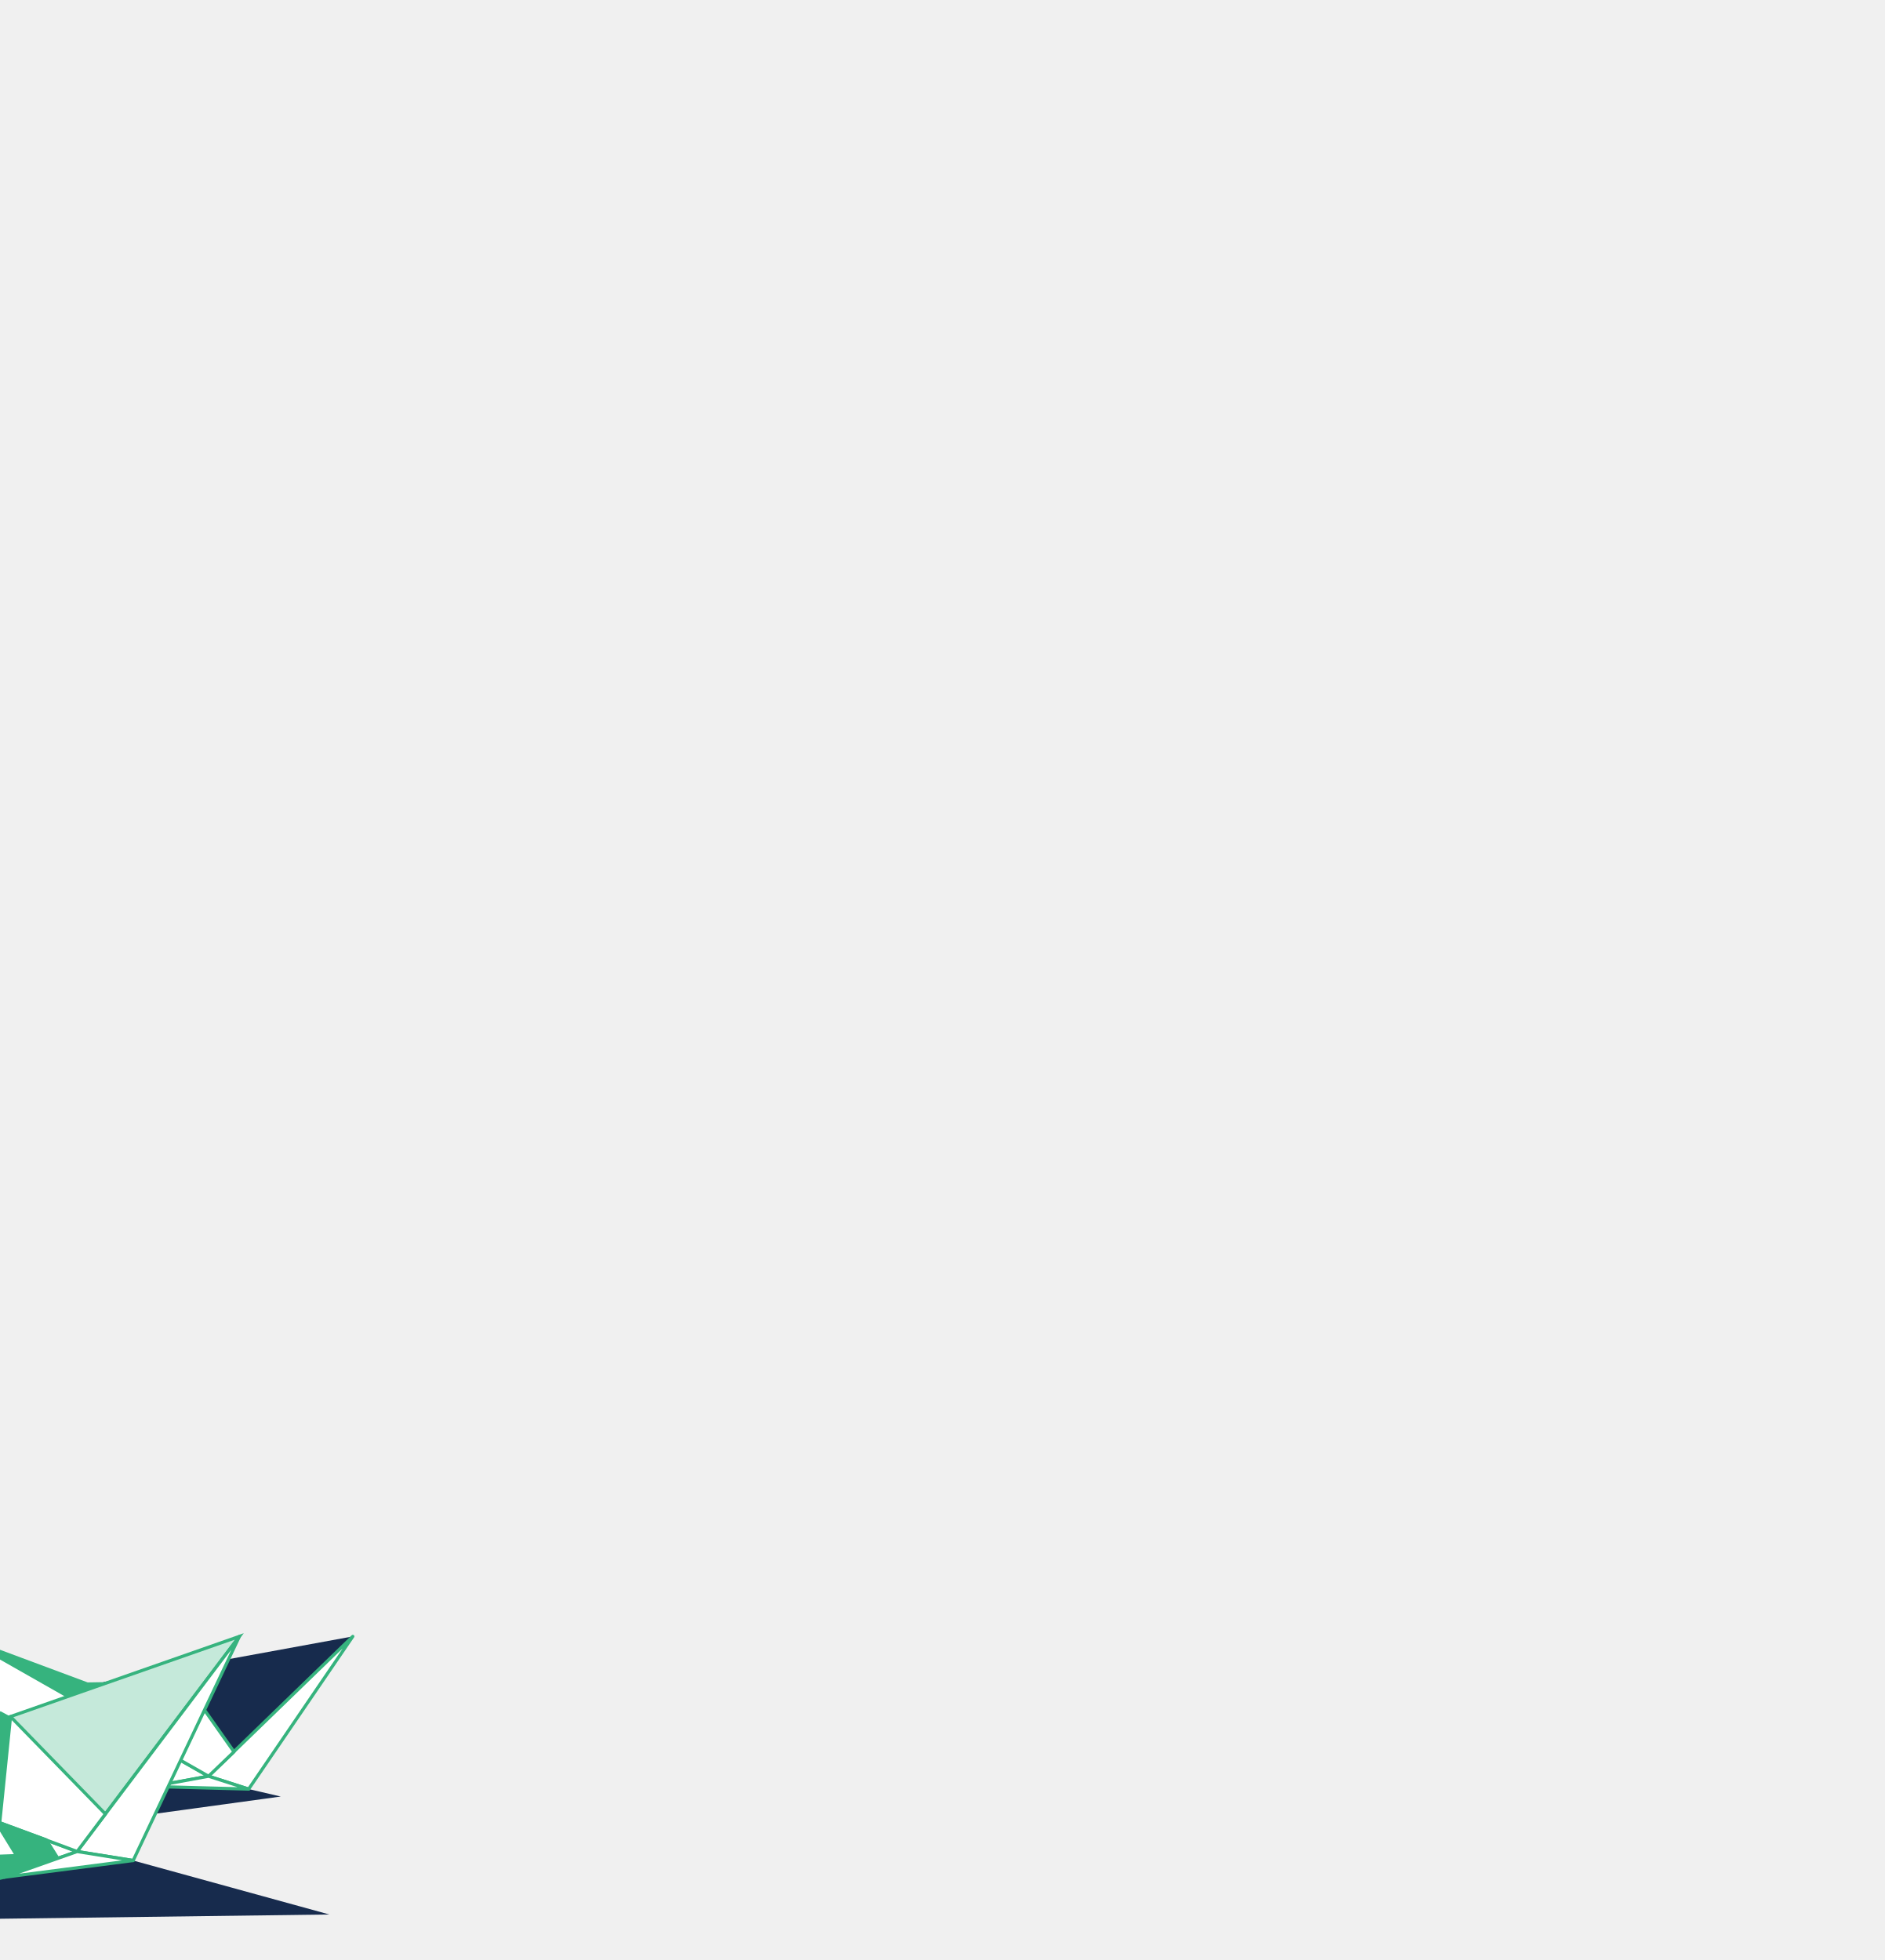
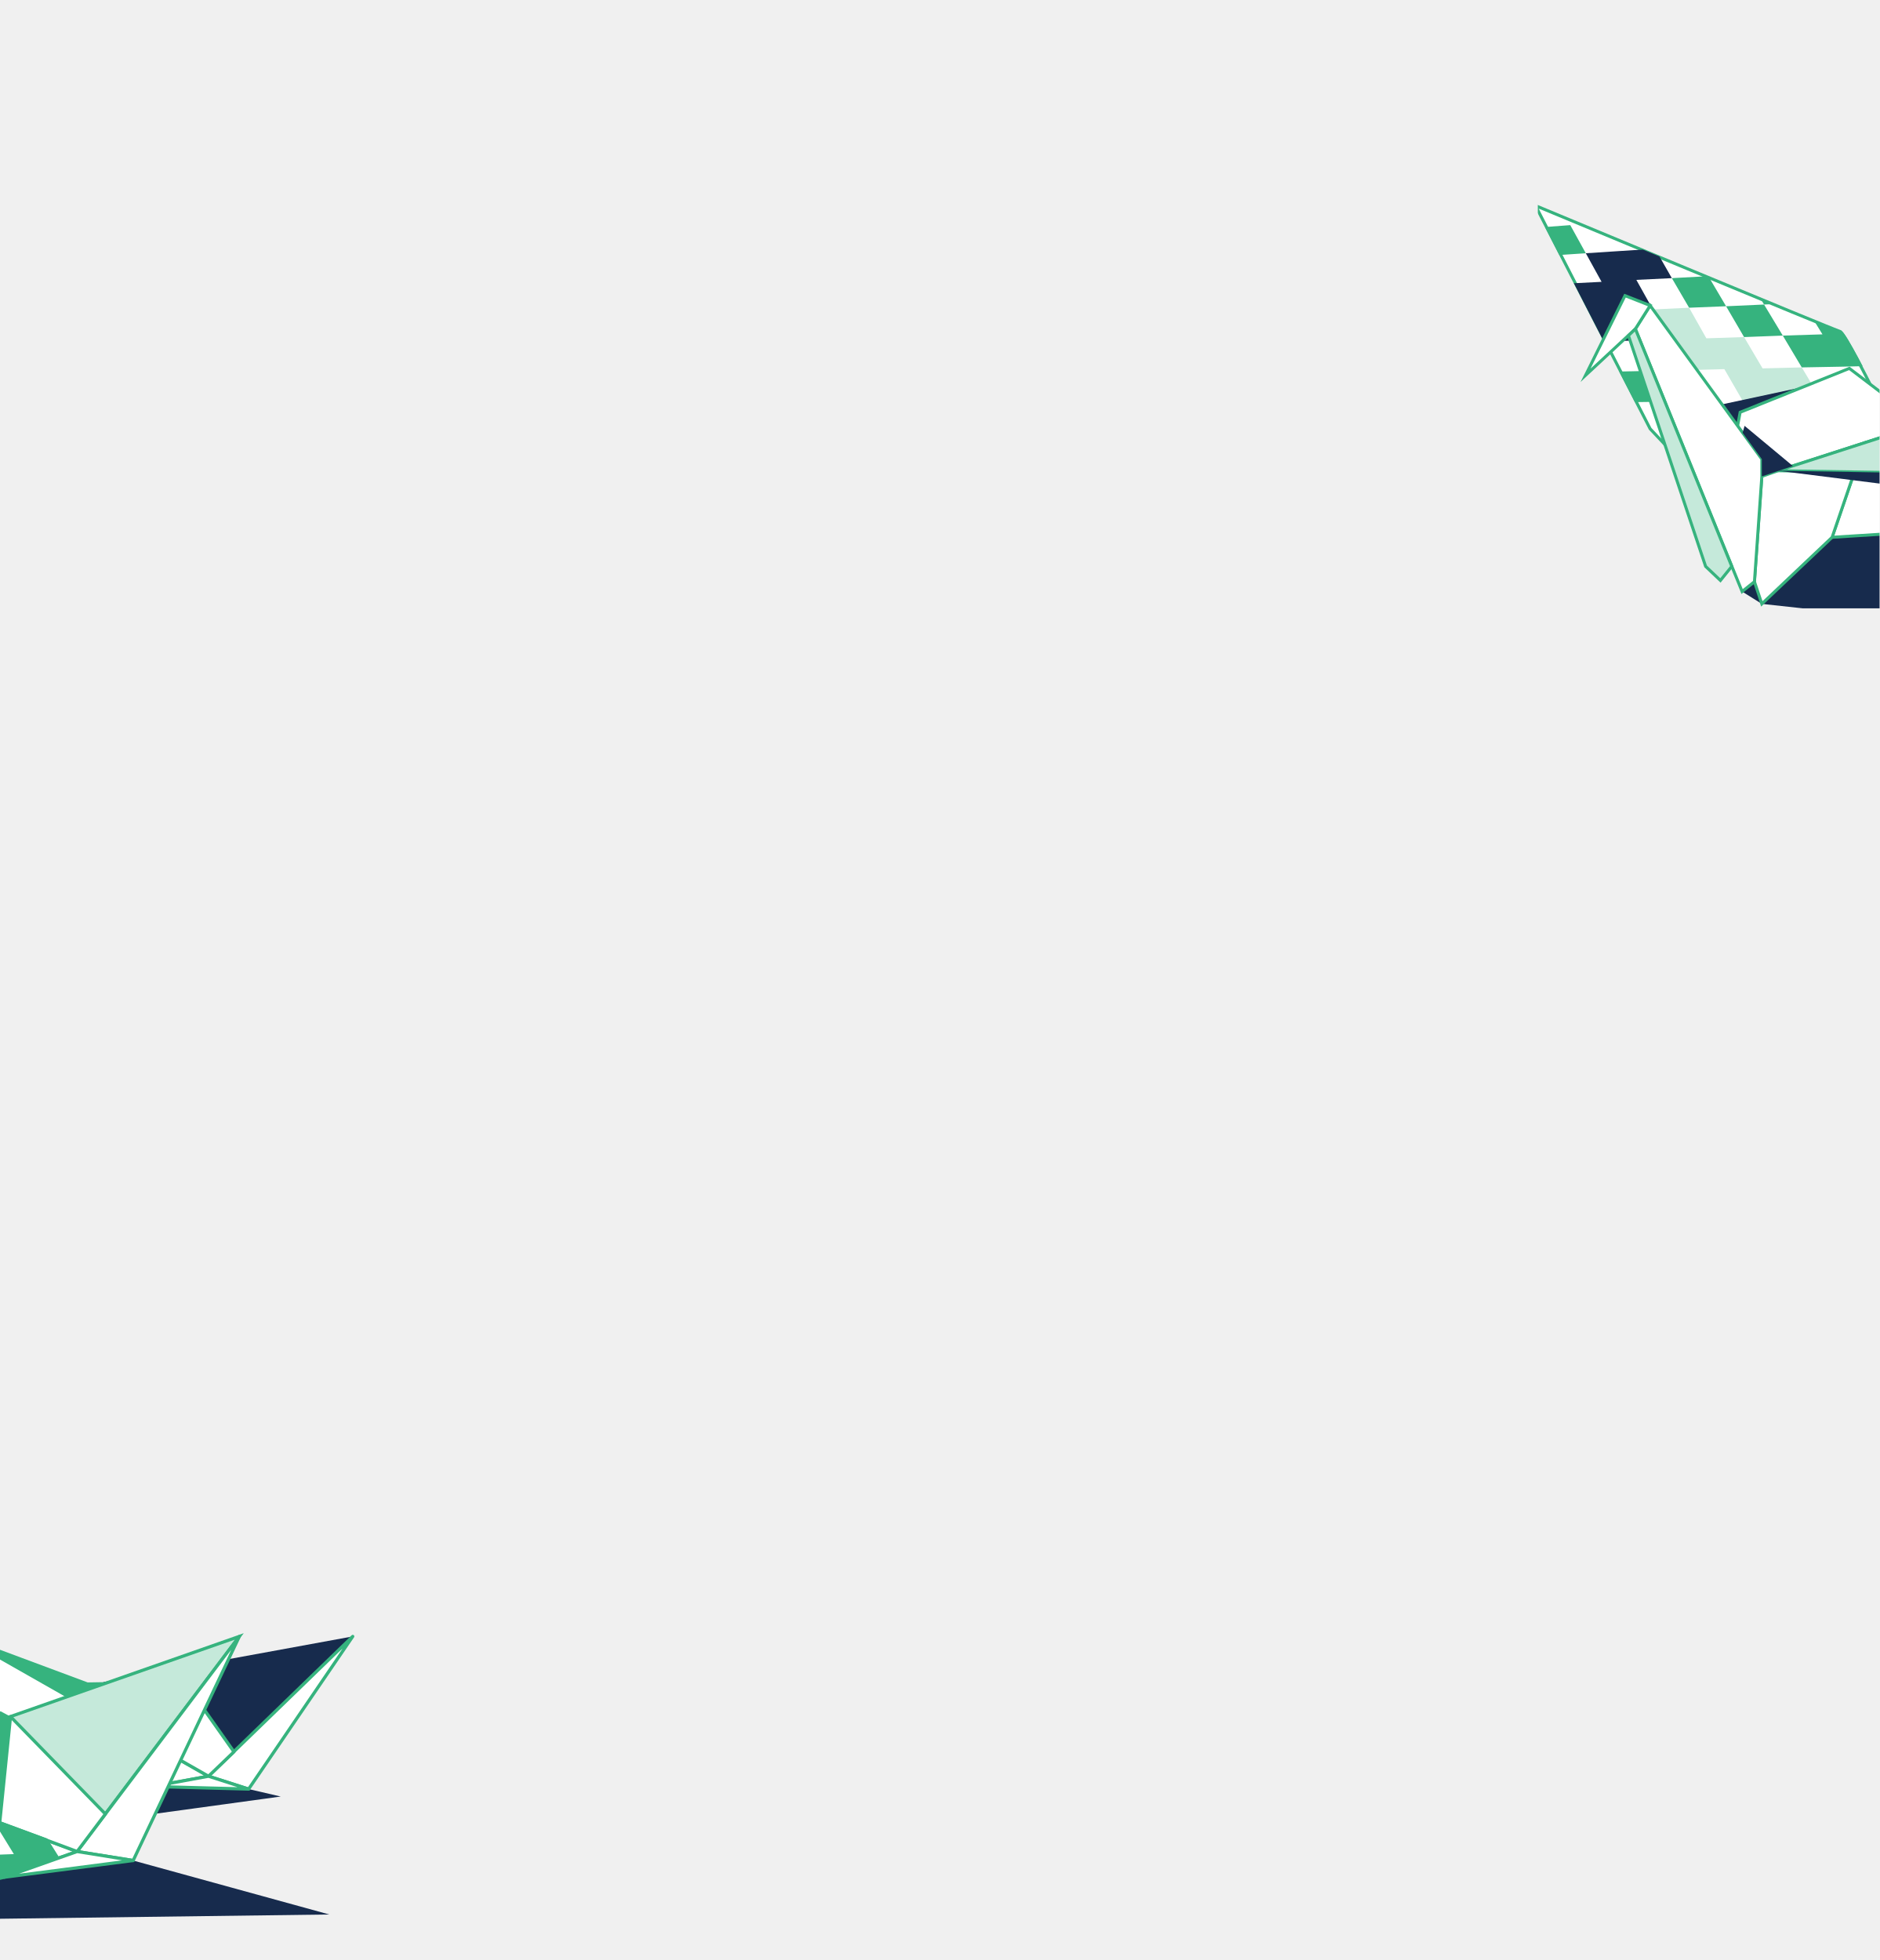
- <svg xmlns="http://www.w3.org/2000/svg" width="375" height="390" viewBox="0 0 375 390" fill="none">
+ <svg xmlns="http://www.w3.org/2000/svg" width="374" height="390" viewBox="0 0 374 390" fill="none">
+   <mask id="mask0_48_989" style="mask-type:alpha" maskUnits="userSpaceOnUse" x="306" y="0" width="68" height="127">
+     <rect x="306" width="68" height="127" fill="#C4C4C4" />
+   </mask>
+   <g mask="url(#mask0_48_989)">
+     <path d="M377.803 106.077L421.808 121.042H358.67L350.575 120.159L346.651 117.706L360.044 106.077H377.803Z" fill="#172B4D" />
+     <path d="M372.014 78.601V76.246C372.014 76.246 366.863 66.04 366.127 65.942C365.391 65.844 305.54 40.919 305.54 40.919L328.352 85.323L337.379 94.94L372.014 78.601Z" fill="white" stroke="#36B37E" stroke-width="0.599" stroke-miterlimit="10" />
+     <mask id="mask1_48_989" style="mask-type:alpha" maskUnits="userSpaceOnUse" x="305" y="40" width="68" height="56">
+       <path d="M372.197 78.868V76.513C372.197 76.513 367.046 66.307 366.31 66.209C365.574 66.111 305.723 41.185 305.723 41.185L328.535 85.59L337.562 95.206L372.197 78.868Z" fill="white" stroke="#36B37E" stroke-width="0.599" stroke-miterlimit="10" />
+     </mask>
+     <g mask="url(#mask1_48_989)">
+       <path d="M347.043 67.071L339.537 67.317L336.103 61.232L328.891 61.576L332.276 67.513L325.114 67.758L328.45 73.793L335.661 73.646L343.118 73.45L346.749 79.73L354.451 79.681L358.277 86.157H366.372L362.398 79.583L358.523 73.106L350.722 73.302L347.043 67.071Z" fill="#C5E9DA" />
+       <path d="M343.462 60.937L339.929 54.951L332.669 55.344L336.103 61.231L343.462 60.937Z" fill="#36B37E" />
+       <path d="M354.745 66.777L351.017 60.595L343.462 60.938L347.043 67.071L354.745 66.777Z" fill="#36B37E" />
+       <path d="M358.768 60.25L354.99 54.117L347.386 54.51L351.017 60.594L358.768 60.25Z" fill="#36B37E" />
+       <path d="M362.643 66.531L354.745 66.776L358.523 73.106L366.568 72.959L374.81 72.762L370.738 66.286L366.764 59.907L358.768 60.251L362.643 66.531Z" fill="#36B37E" />
+       <path d="M321.876 61.87L328.891 61.576L325.604 55.688L332.669 55.345L329.333 49.506L322.367 49.947L315.547 50.389L318.687 56.081L311.917 56.424L305.343 56.767L308.336 62.459L315.008 62.165L318.148 68.003L325.114 67.758L321.876 61.87Z" fill="#172B4D" />
+       <path d="M311.377 68.199L314.468 74.087L321.385 73.94L318.148 68.003L311.377 68.199Z" fill="#36B37E" />
+       <path d="M305.932 45.286L308.876 50.83L315.547 50.388L312.457 44.795L305.932 45.286Z" fill="#36B37E" />
+       <path d="M339.929 54.952L347.386 54.51L343.805 48.573L340.322 42.734L333.11 43.274L326.046 43.814L329.333 49.505L336.495 49.064L339.929 54.952Z" fill="#36B37E" />
+       <path d="M359.013 47.592L351.311 48.082L354.99 54.117L362.84 53.725L359.013 47.592Z" fill="#36B37E" />
+       <path d="M374.908 59.563L370.885 53.283L362.84 53.725L366.764 59.907L374.908 59.563Z" fill="#36B37E" />
+       <path d="M321.385 73.939L324.672 80.023L331.835 79.925L328.45 73.792L321.385 73.939Z" fill="#36B37E" />
+     </g>
+     <path d="M358.67 77.03L331.197 82.918L330.511 84.734L336.643 93.124L358.67 77.03Z" fill="#172B4D" />
+     <path d="M382.12 84.538L376.576 79.827L367.991 73.302L346.258 82.035L345.277 87.285L350.575 94.792L382.12 84.538Z" fill="white" stroke="#36B37E" stroke-width="0.599" stroke-miterlimit="10" />
+     <path d="M370.984 88.119L387.026 82.918L377.803 106.077L364.557 106.911L370.984 88.119Z" fill="white" stroke="#36B37E" stroke-width="0.599" stroke-miterlimit="10" />
+     <path d="M353.764 93.663L350.575 94.792L349.104 115.743L350.575 120.159L364.557 106.911L370.984 88.119L353.764 93.663Z" fill="white" stroke="#36B37E" stroke-width="0.599" stroke-miterlimit="10" />
+     <path d="M396.69 79.827L424.408 94.792L353.764 93.663L396.69 79.827Z" fill="#C5E9DA" stroke="#36B37E" stroke-width="0.599" stroke-miterlimit="10" />
+     <path d="M350.575 94.792V91.358L328.352 60.79L325.408 65.451L346.651 117.706L349.104 115.743L350.575 94.792Z" fill="white" stroke="#36B37E" stroke-width="0.599" stroke-miterlimit="10" />
+     <path d="M328.352 60.79L325.408 65.451L315.499 74.675L323.348 58.827L328.352 60.79Z" fill="white" stroke="#36B37E" stroke-width="0.599" stroke-miterlimit="10" />
+     <path d="M381.335 97.148L353.764 93.664L382.561 94.155L381.335 97.148Z" fill="#172B4D" />
+     <path d="M356.757 92.731L347.141 84.733L346.749 86.107L350.575 91.357V94.792L356.757 92.731Z" fill="#172B4D" />
+     <path d="M344.59 112.701L342.334 115.498L339.39 112.701L324.035 66.776L325.409 65.451L344.59 112.701Z" fill="#C5E9DA" stroke="#36B37E" stroke-width="0.599" stroke-miterlimit="10" />
+   </g>
  <g clip-path="url(#clip0_48_989)">
    <path d="M-35.205 382.247L65.533 380.945L26.497 370.205L30.896 360.898L55.864 357.472L49.468 355.989L32.278 355.222L-35.205 382.247Z" fill="#172B4D" />
    <path d="M20.511 334.716L17.441 334.767L-8.089 325.255L20.766 341.619L25.473 337.733L20.511 334.716Z" fill="#36B37E" />
    <path d="M20.511 334.715L70.189 325.612L45.376 349.699L20.511 334.715Z" fill="#172B4D" />
    <path d="M-8.089 325.255L41.487 353.432L30.334 355.478L3.013 357.472L-8.089 325.255Z" fill="white" stroke="#36B37E" stroke-width="0.634" stroke-miterlimit="10" stroke-linejoin="round" />
    <path d="M41.487 353.432L70.189 325.612L49.468 355.989L41.487 353.432Z" fill="white" stroke="#36B37E" stroke-width="0.634" stroke-miterlimit="10" stroke-linejoin="round" />
    <path d="M20.767 341.619L33.608 331.033L34.938 332.107L30.897 347.398L20.767 341.619Z" fill="white" stroke="#36B37E" stroke-width="0.634" stroke-miterlimit="10" stroke-linejoin="round" />
    <path d="M34.938 332.107L46.552 348.574L41.487 353.432L30.896 347.398L34.938 332.107Z" fill="white" stroke="#36B37E" stroke-width="0.634" stroke-miterlimit="10" stroke-linejoin="round" />
    <path d="M49.468 355.989L30.334 355.477L41.487 353.432L49.468 355.989Z" fill="white" stroke="#36B37E" stroke-width="0.634" stroke-miterlimit="10" stroke-linejoin="round" />
    <path d="M-16.633 348.113L47.627 325.612L19.641 362.688L-16.633 348.113Z" fill="#C5E9DA" stroke="#36B37E" stroke-width="0.634" stroke-miterlimit="10" />
    <path d="M-56.744 341.567L15.343 368.415L0.864 373.529L-35.154 381.865L-56.744 341.567Z" fill="white" stroke="#36B37E" stroke-width="0.634" stroke-miterlimit="10" stroke-linejoin="round" />
    <path d="M15.343 368.416L47.626 325.612L26.496 370.205L15.343 368.416Z" fill="white" stroke="#36B37E" stroke-width="0.634" stroke-miterlimit="10" stroke-linejoin="round" />
    <path d="M-14.791 357.217L0.097 340.494L2.092 341.568L-0.057 362.688L-14.791 357.217Z" fill="#36B37E" />
    <path d="M2.092 341.567L20.971 360.949L15.343 368.415L-0.057 362.688L2.092 341.567Z" fill="white" stroke="#36B37E" stroke-width="0.634" stroke-miterlimit="10" stroke-linejoin="round" />
    <path d="M26.496 370.205L0.864 373.529L15.343 368.415L26.496 370.205Z" fill="white" stroke="#36B37E" stroke-width="0.634" stroke-miterlimit="10" stroke-linejoin="round" />
-     <mask id="mask0_48_989" style="mask-type:alpha" maskUnits="userSpaceOnUse" x="-58" y="341" width="74" height="41">
+     <mask id="mask2_48_989" style="mask-type:alpha" maskUnits="userSpaceOnUse" x="-58" y="341" width="74" height="41">
      <path d="M-56.834 341.759L15.208 368.309L0.941 373.223L-35.077 381.558L-56.834 341.759Z" fill="white" stroke="#36B37E" stroke-width="0.634" stroke-miterlimit="10" stroke-linejoin="round" />
    </mask>
-     <g mask="url(#mask0_48_989)">
+     <g mask="url(#mask2_48_989)">
      <path d="M-13.461 369.489L-21.289 369.745L-24.921 363.455L-32.442 363.762L-28.912 370.001L-36.331 370.205L-32.903 376.496L-25.331 376.342L-17.605 376.138L-13.819 382.734L-5.736 382.632L-1.745 389.383H6.646L2.553 382.53L-1.489 375.831L-9.675 375.984L-13.461 369.489Z" fill="#C5E9DA" />
      <path d="M2.757 368.927L-5.48 369.234L-1.489 375.831L6.85 375.626L15.446 375.421L11.199 368.671L7.055 362.074L-1.233 362.432L2.757 368.927Z" fill="#36B37E" />
      <path d="M-0.977 349.238L-9.01 349.75L-5.173 355.989L3.013 355.58L-0.977 349.238Z" fill="#36B37E" />
      <path d="M15.599 361.665L11.353 355.119L3.013 355.579L7.055 362.074L15.599 361.665Z" fill="#36B37E" />
    </g>
  </g>
  <defs>
    <clipPath id="clip0_48_989">
      <rect width="127.445" height="64.384" fill="white" transform="translate(-57 325)" />
    </clipPath>
  </defs>
</svg>
